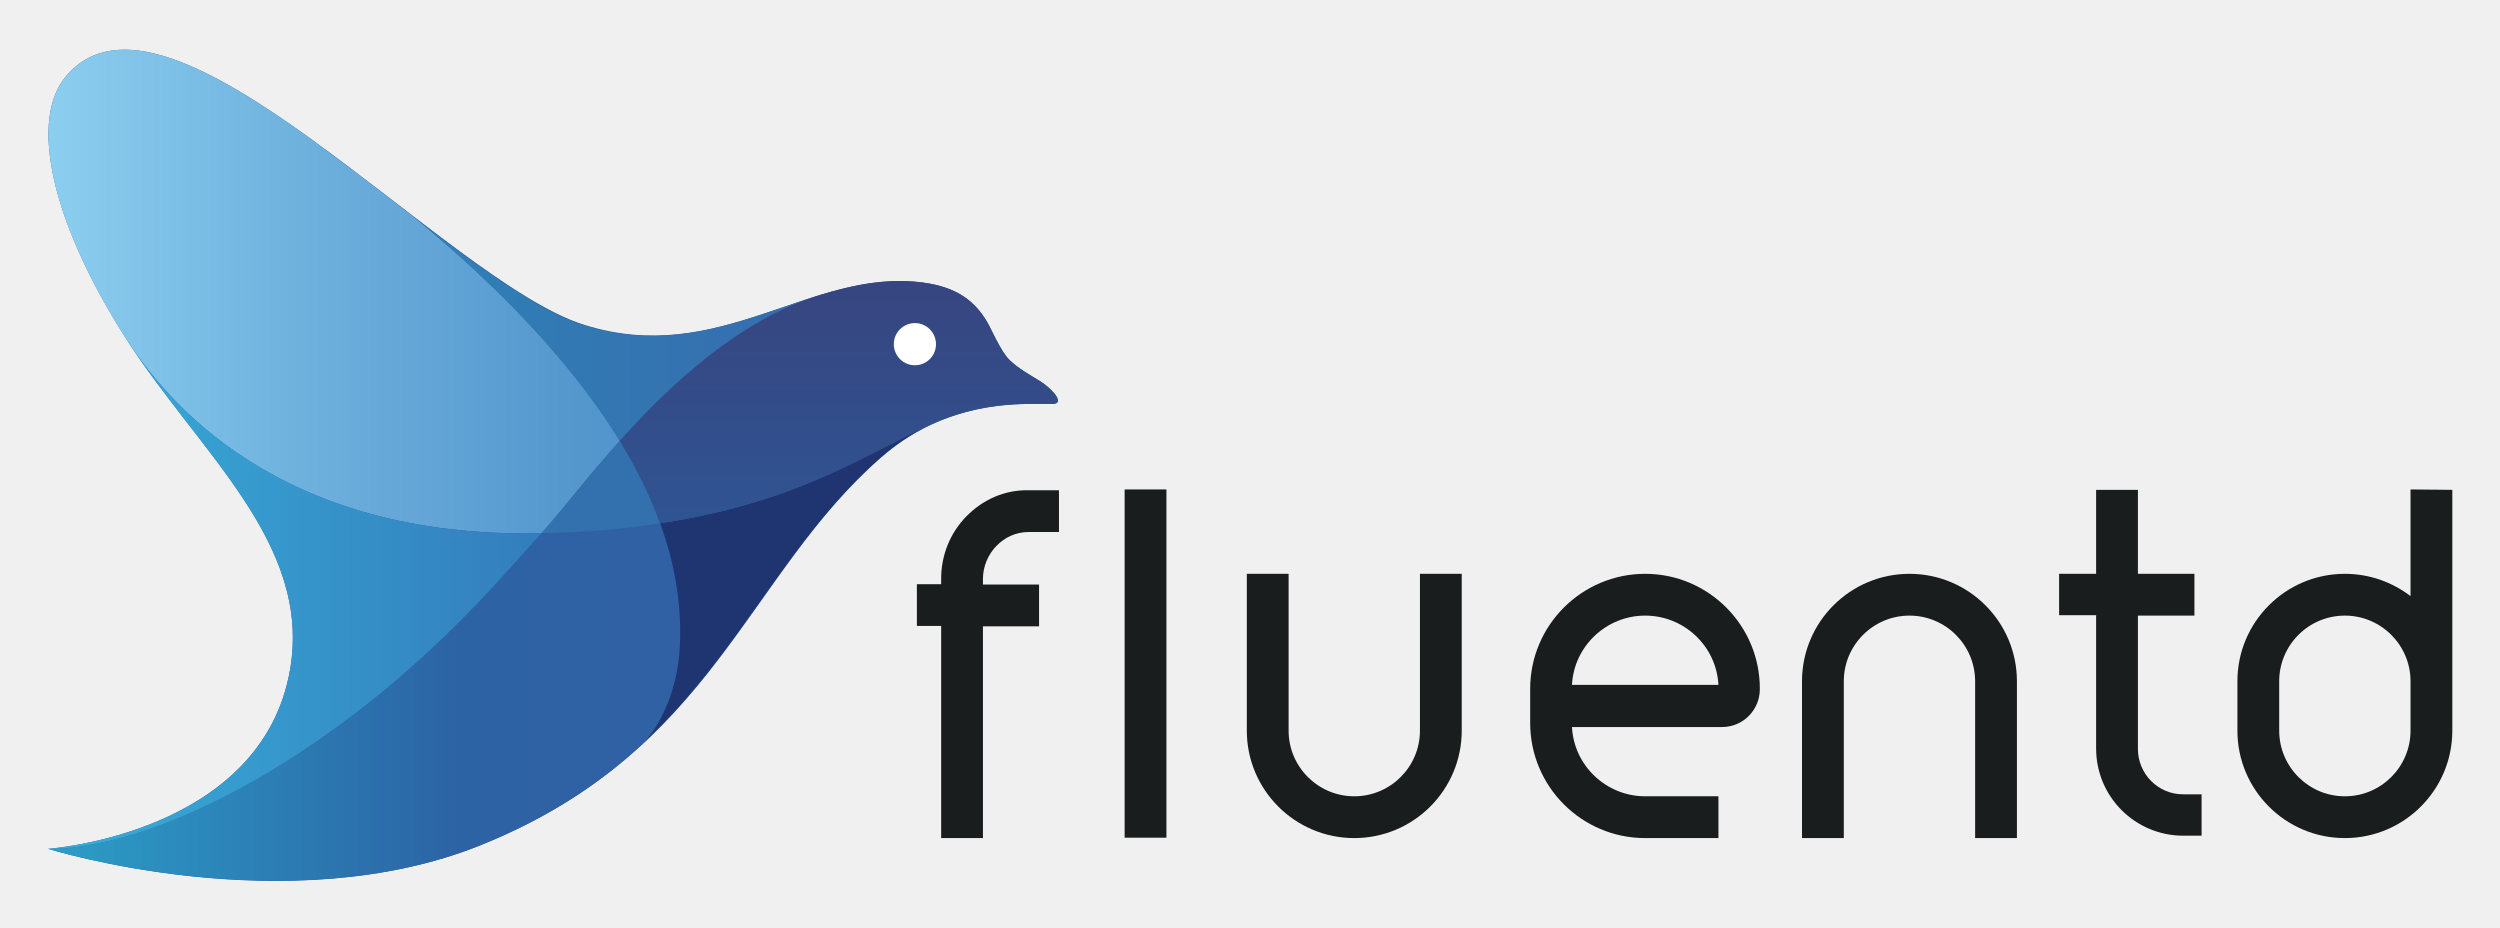
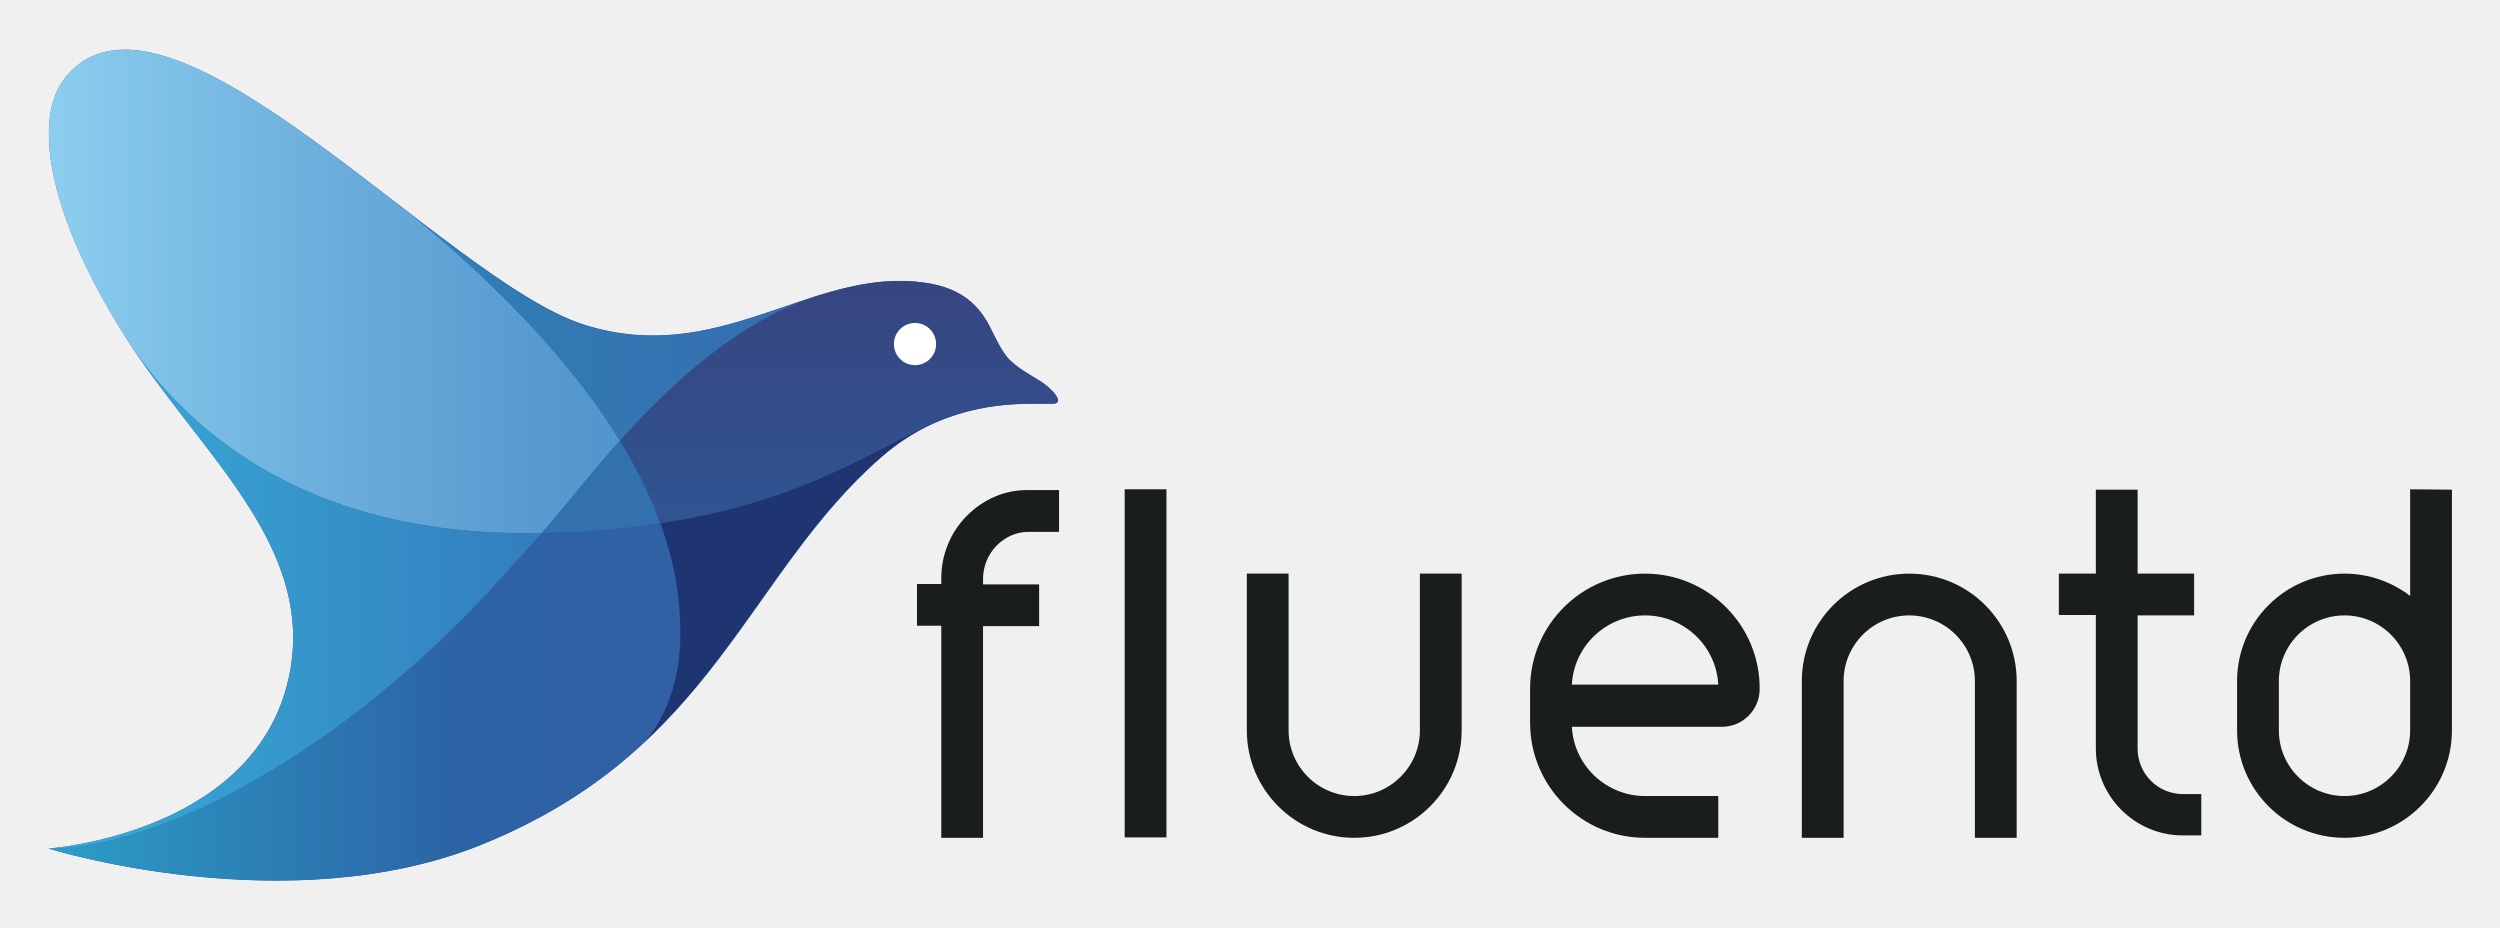
- <svg xmlns="http://www.w3.org/2000/svg" role="img" viewBox="-10.08 -8.58 628.16 233.16">
+ <svg xmlns="http://www.w3.org/2000/svg" height="200" width="539" role="img" viewBox="-10.08 -8.58 628.16 233.16">
  <style>svg {enable-background:new 0 0 608.4 216}</style>
  <style>.st0{fill:#191d1e}</style>
  <g id="g5525">
    <g id="g5527">
      <g id="g5529">
        <path id="path5531" d="M403.3 135.6c-15.9 0-28.9 12.9-28.9 28.9v8.6c0 15.9 12.9 28.9 28.9 28.9h18.4v-10.5h-18.4c-9.8 0-17.9-7.7-18.4-17.4h37.7c5.3 0 9.5-4.3 9.5-9.5.1-16-12.9-29-28.8-29zm-18.4 27.9c.5-9.7 8.6-17.4 18.4-17.4 9.8 0 17.9 7.7 18.4 17.4h-36.8z" class="st0" />
        <path id="path5533" d="M232.7 121.2c-4.1 4.2-6.3 9.8-6.3 15.6v1.4h-6.1v10.5h6.1V202h10.5v-53.2H251v-10.5h-14.1v-1.4c0-6.4 5.2-11.8 11.4-11.8h7.7v-10.5h-7.7c-5.9-.1-11.4 2.3-15.6 6.6z" class="st0" />
        <path id="rect5535" d="M272.5 114.4H283v87.5h-10.5z" class="st0" />
        <path id="path5537" d="M346.7 175c0 9.1-7.4 16.5-16.5 16.5s-16.5-7.4-16.5-16.5v-39.4h-10.5V175c0 14.9 12.1 27 27 27s27-12.1 27-27v-39.4h-10.5V175z" class="st0" />
        <path id="path5539" d="M469.7 135.6c-14.9 0-27 12.1-27 27V202h10.5v-39.4c0-9.1 7.4-16.5 16.5-16.5s16.5 7.4 16.5 16.5V202h10.5v-39.4c0-14.9-12.1-27-27-27z" class="st0" />
        <path id="path5541" d="M527.1 179.6v-33.5h14.2v-10.5h-14.2v-21.1h-10.5v21.1h-9.3V146h9.3v33.5c0 12.1 9.8 21.9 21.9 21.9h4.6V191h-4.7c-6.2 0-11.3-5.1-11.3-11.4z" class="st0" />
        <path id="path5543" d="M595.6 114.4v26.8c-4.6-3.5-10.3-5.6-16.5-5.6-14.9 0-27 12.1-27 27V175c0 14.9 12.1 27 27 27s27-12.1 27-27v-60.5l-10.5-.1zm0 54.1v6.5c0 9.1-7.4 16.5-16.5 16.5s-16.5-7.4-16.5-16.5v-12.4c0-9.1 7.4-16.5 16.5-16.5s16.5 7.4 16.5 16.5v5.9z" class="st0" />
      </g>
      <g id="g5545">
        <linearGradient id="path5552_1_" x1="2.034" x2="255.696" y1="653.693" y2="653.693" gradientTransform="matrix(1 0 0 -1 0 762)" gradientUnits="userSpaceOnUse">
          <stop offset="0" stop-color="#2a59a2" />
          <stop offset="1" stop-color="#2a59a2" />
        </linearGradient>
        <path id="path5552" fill="url(#path5552_1_)" d="M254.4 92.9h-4.5c-8.2-.1-24 .8-38.4 13.3-34.2 29.8-42 73.8-100.6 97.5-48.8 19.8-108.9 1-108.9 1s53.6-3.7 60.8-45c5.6-32.3-23.6-55.2-41.9-84.3C2.3 45.8-2.5 21.2 6.5 10.6 31.9-19.7 101.8 62 136.6 73c34 10.8 56.9-14.2 85.1-10.6 9 1.2 13.4 5.1 16.3 10 1 1.7 3.4 7.4 5.6 9.5 2.1 2 4.9 3.6 7.5 5.2 3.2 2 6.5 5.8 3.3 5.8z" />
        <linearGradient id="path5563_1_" x1="-8.233" x2="260.085" y1="697.327" y2="697.327" gradientTransform="matrix(1 0 0 -1 0 762)" gradientUnits="userSpaceOnUse">
          <stop offset="0" stop-color="#91d3f2" />
          <stop offset=".266" stop-color="#6fb2de" />
          <stop offset=".521" stop-color="#5598ce" />
          <stop offset=".673" stop-color="#4b8fc8" />
        </linearGradient>
        <path id="path5563" fill="url(#path5563_1_)" d="M93.6 45.7C85.2 39.2 76.5 32.5 68 26.3c-1.9-1.4-3.8-2.7-5.7-4.1C39.4 6.5 18.2-3.4 6.5 10.6c-9 10.7-4.2 35.3 14.4 64.9l.6.9c9.7 15.1 37.8 50.5 104.5 49 4.4-4.7 11-13.6 19.7-23.2-14-22.8-35.1-42.6-52.1-56.5z" />
        <linearGradient id="path5572_1_" x1="2.034" x2="257.566" y1="594.192" y2="594.192" gradientTransform="matrix(1 0 0 -1 0 762)" gradientUnits="userSpaceOnUse">
          <stop offset="0" stop-color="#2c9ec7" />
          <stop offset=".404" stop-color="#2c63a5" />
          <stop offset="1" stop-color="#395da1" />
        </linearGradient>
        <path id="path5572" fill="url(#path5572_1_)" d="M160.8 152.5c.3-10.1-1.6-20-5-29.6-8.8 1.3-18.6 2.2-29.8 2.5-8.2 8.7-26.8 32.1-57.7 53.1C27.2 206.5 2 204.7 2 204.7s60.1 18.7 108.9-1c17.5-7.1 30.5-16 40.9-25.8 1.8-1.6 8.6-10.3 9-25.4z" />
        <linearGradient id="path5581_1_" x1="2.026" x2="257.558" y1="648.193" y2="648.193" gradientTransform="matrix(1 0 0 -1 0 762)" gradientUnits="userSpaceOnUse">
          <stop offset="0" stop-color="#4faac4" />
          <stop offset=".002" stop-color="#2f75b1" />
          <stop offset="1" stop-color="#356eac" />
        </linearGradient>
        <path id="path5581" fill="url(#path5581_1_)" d="M145.6 102.2c-8.6 9.6-15.3 18.5-19.7 23.2 11.2-.2 21.1-1.1 29.8-2.5-1-2.9-2.2-5.7-3.5-8.5-1.9-4.1-4.1-8.2-6.6-12.2z" />
        <linearGradient id="path5590_1_" x1="93.64" x2="259.041" y1="688.052" y2="688.052" gradientTransform="matrix(1 0 0 -1 0 762)" gradientUnits="userSpaceOnUse">
          <stop offset="0" stop-color="#4faac4" />
          <stop offset=".002" stop-color="#2f81b6" />
          <stop offset="1" stop-color="#3b5ea9" />
        </linearGradient>
        <path id="path5590" fill="url(#path5590_1_)" d="M195.6 65.7c-18 5.5-36 14.7-59.1 7.4-11.4-3.6-26.7-14.9-42.9-27.4 17 14 38.1 33.8 52 56.5 12.8-14.2 29.8-30.1 50-36.5z" />
        <linearGradient id="path5599_1_" x1="93.621" x2="259.022" y1="624.256" y2="624.256" gradientTransform="matrix(1 0 0 -1 0 762)" gradientUnits="userSpaceOnUse">
          <stop offset="0" stop-color="#4faac4" />
          <stop offset=".002" stop-color="#1e3773" />
          <stop offset="1" stop-color="#203370" />
        </linearGradient>
        <path id="path5599" fill="url(#path5599_1_)" d="M155.8 122.9c3.5 9.6 5.3 19.5 5 29.6-.4 15.1-7.3 23.7-9 25.4 24.6-23 35.6-50.8 59.6-71.7 4.5-3.9 9.1-6.7 13.5-8.6-15.6 6.6-32.7 19.8-69.1 25.3z" />
        <linearGradient id="path5608_1_" x1="200.673" x2="200.673" y1="610.341" y2="701.732" gradientTransform="matrix(1 0 0 -1 0 762)" gradientUnits="userSpaceOnUse">
          <stop offset="0" stop-color="#4faac4" />
          <stop offset=".002" stop-color="#2c5a9a" />
          <stop offset="1" stop-color="#374580" />
        </linearGradient>
        <path id="path5608" fill="url(#path5608_1_)" d="M254.4 92.9c3.3 0 0-3.8-3.3-5.8-2.6-1.6-5.4-3.1-7.5-5.2-2.2-2.1-4.6-7.8-5.6-9.5-2.9-5-7.3-8.9-16.3-10-9-1.2-17.5.6-26 3.2-20.2 6.4-37.2 22.3-50 36.6 2.4 4 4.7 8.1 6.6 12.2 1.3 2.8 2.5 5.6 3.5 8.5 36.4-5.5 53.5-18.7 69.2-25.3 9.9-4.3 19.2-4.7 24.8-4.7h4.6z" />
        <linearGradient id="path5615_1_" x1="-25.558" x2="162.665" y1="621.481" y2="621.481" gradientTransform="matrix(1 0 0 -1 0 762)" gradientUnits="userSpaceOnUse">
          <stop offset=".112" stop-color="#38b1da" />
          <stop offset="1" stop-color="#326fb5" />
        </linearGradient>
        <path id="path5615" fill="url(#path5615_1_)" d="M68.3 178.5c30.9-21 49.5-44.4 57.7-53.1-66.6 1.5-94.8-33.9-104.5-49 18.3 28.7 46.8 51.4 41.3 83.3-7.1 41.2-60.8 45-60.8 45s25.2 1.8 66.3-26.2z" />
        <circle id="circle5617" cx="219.8" cy="77.9" r="5.3" fill="#fff" />
      </g>
    </g>
  </g>
</svg>
